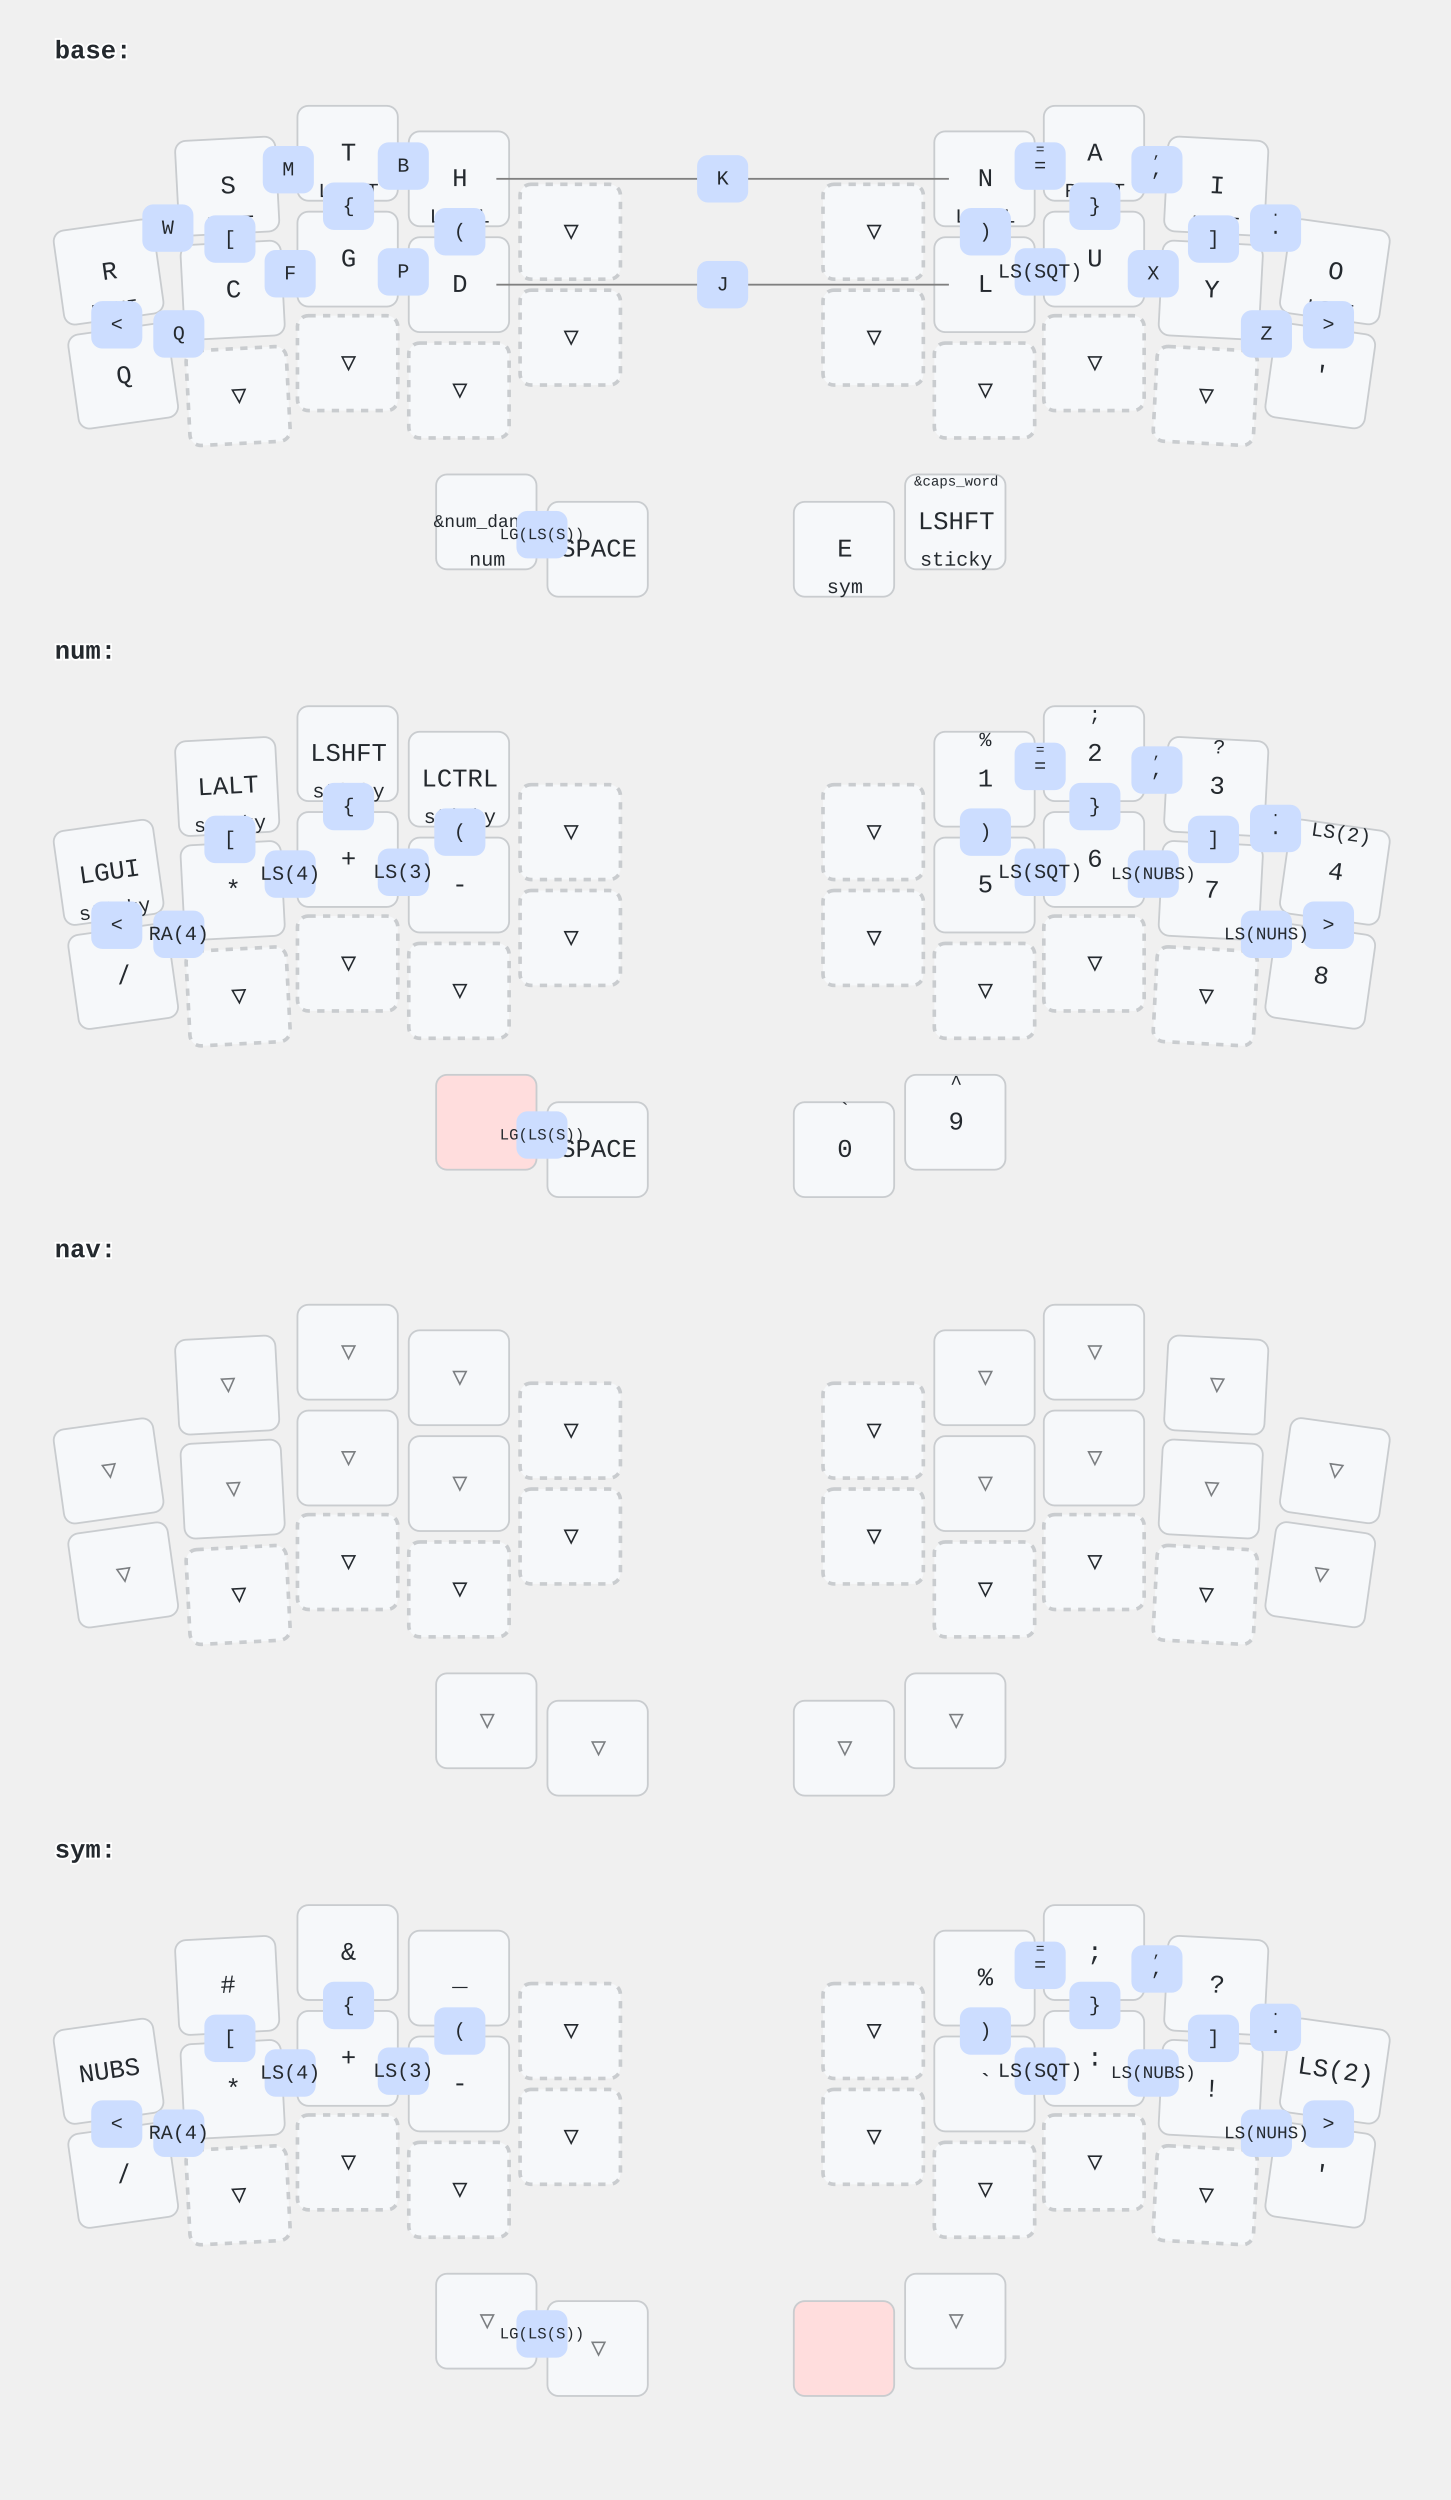
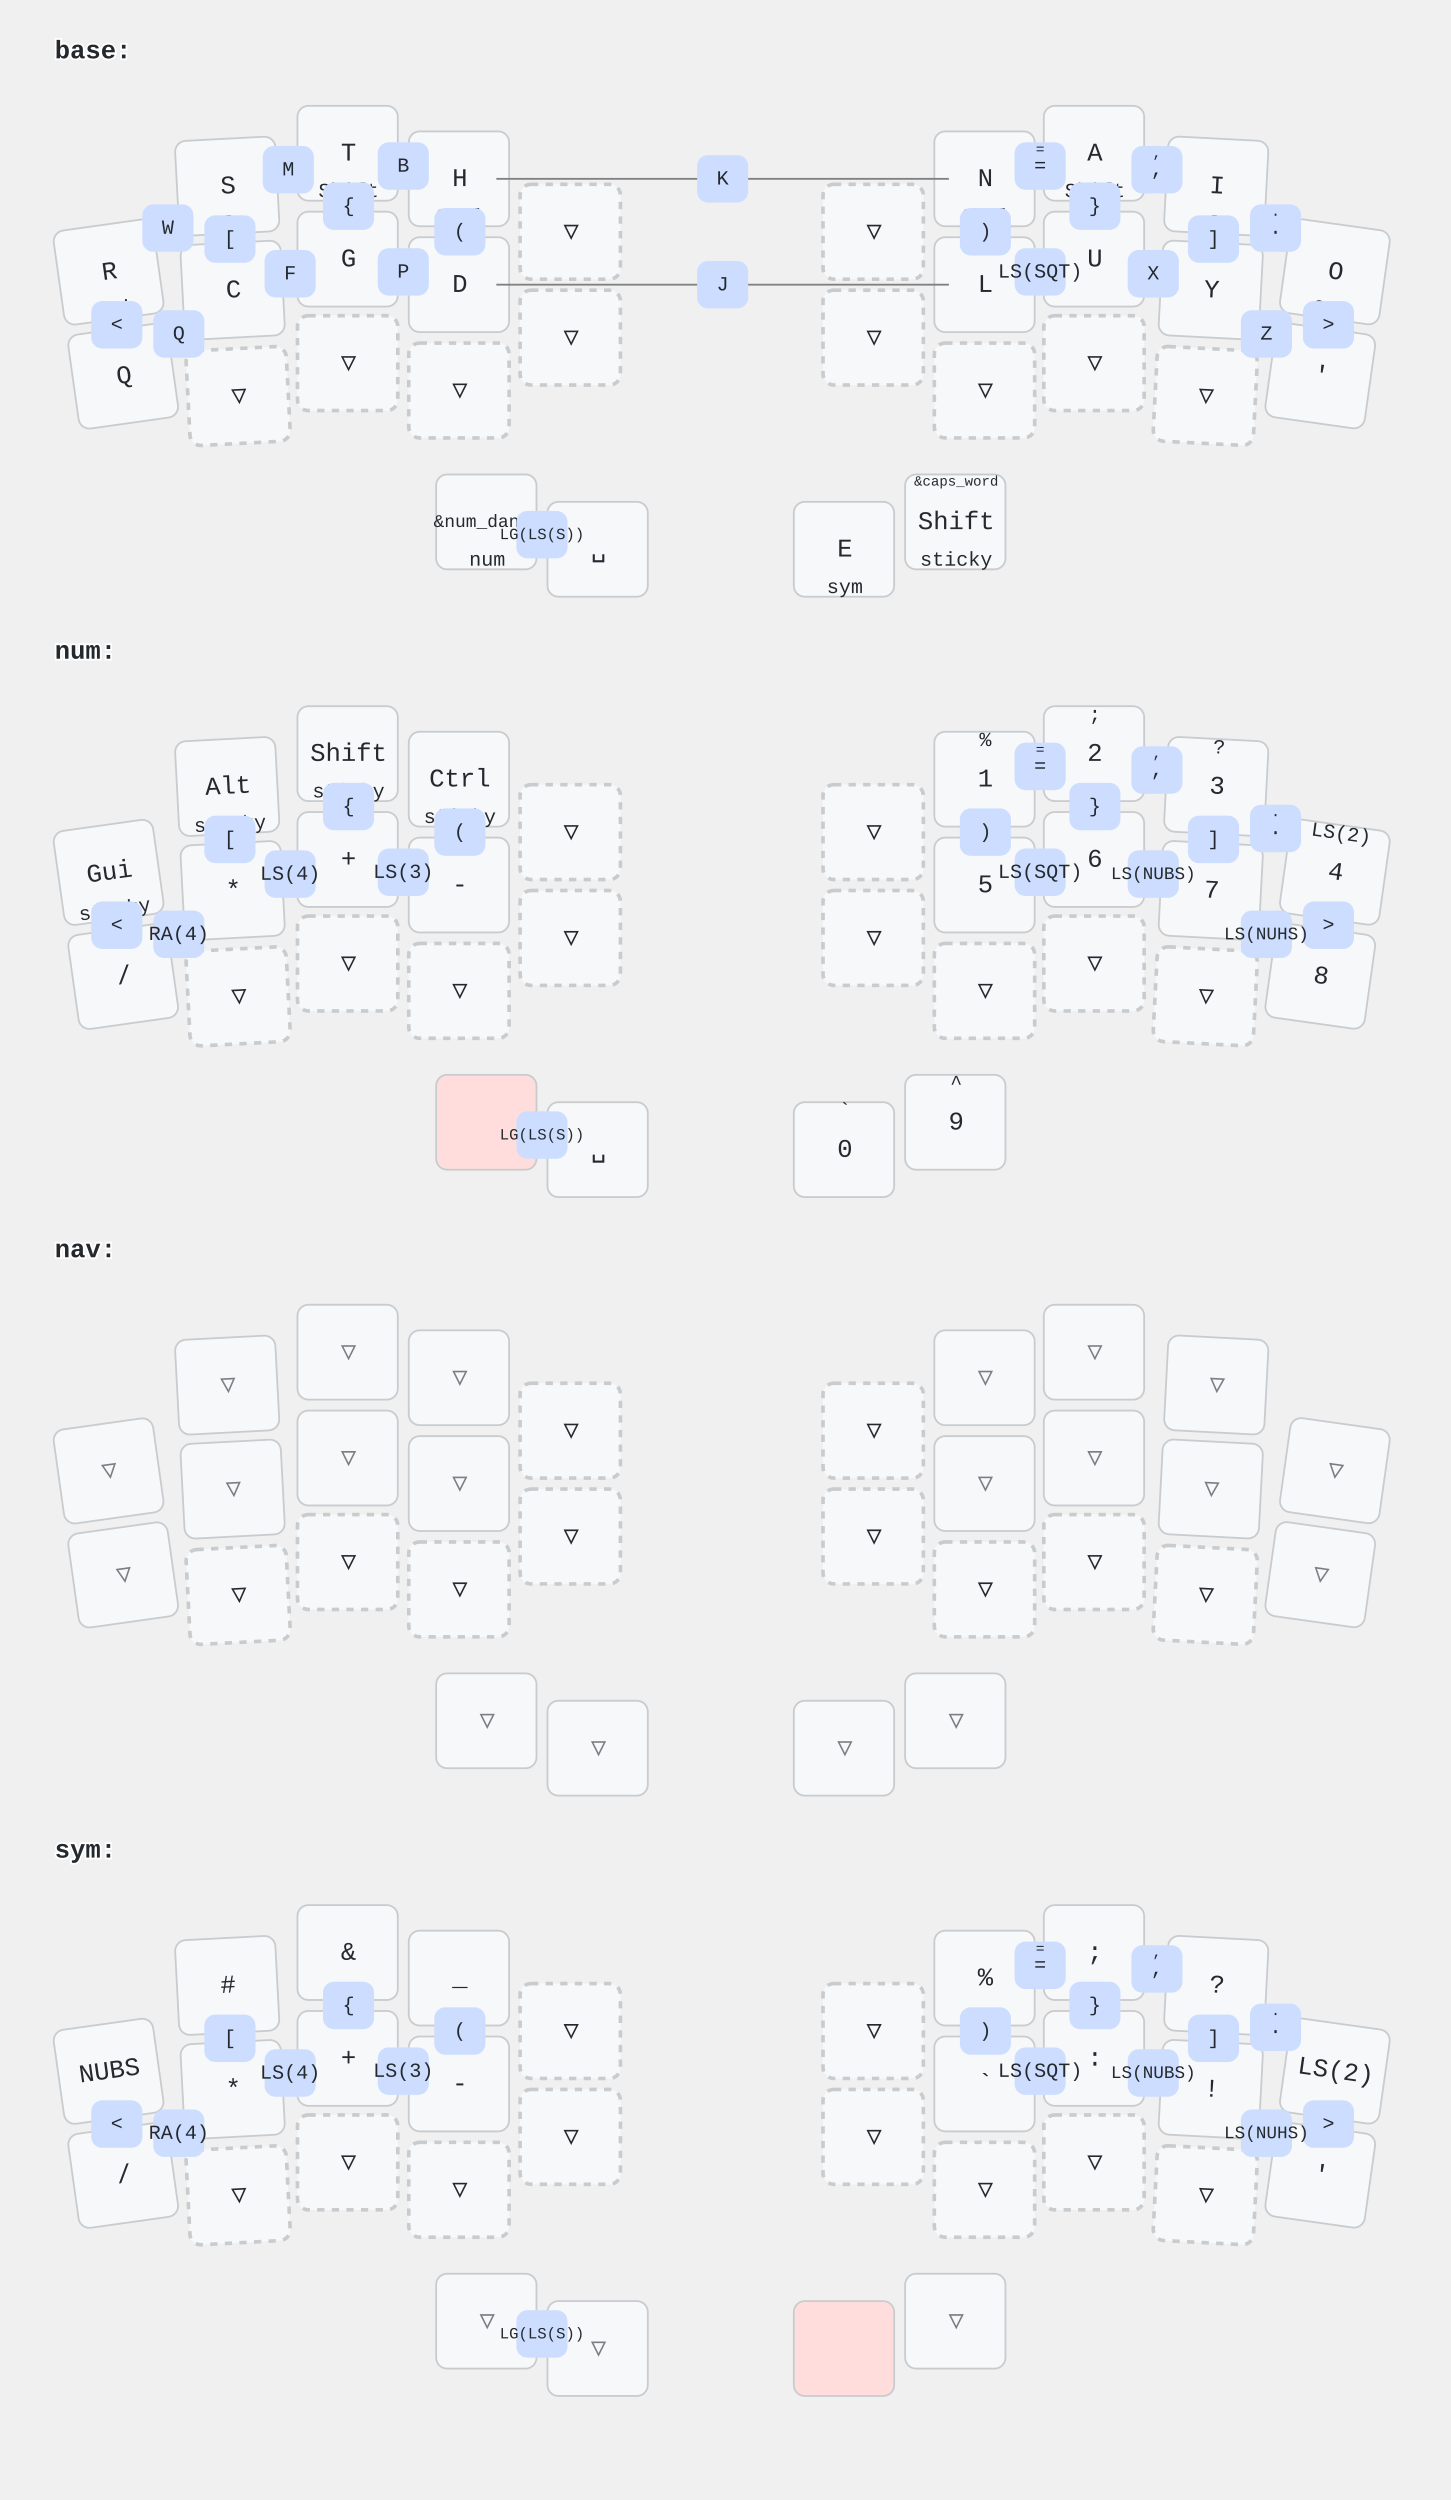
<svg xmlns="http://www.w3.org/2000/svg" width="795" height="1370" viewBox="0 0 795 1370" class="keymap">
  <style>/* inherit to force styles through use tags */
svg path {
    fill: inherit;
}

/* font and background color specifications */
svg.keymap {
    font-family: SFMono-Regular,Consolas,Liberation Mono,Menlo,monospace;
    font-size: 14px;
    font-kerning: normal;
    text-rendering: optimizeLegibility;
    fill: #24292e;
}

/* default key styling */
rect.key {
    fill: #f6f8fa;
    stroke: #c9cccf;
    stroke-width: 1;
}

/* default key side styling, only used is draw_key_sides is set */
rect.side {
    filter: brightness(90%);
}

/* color accent for combo boxes */
rect.combo, rect.combo-separate {
    fill: #cdf;
}

/* color accent for held keys */
rect.held, rect.combo.held {
    fill: #fdd;
}

/* color accent for ghost (optional) keys */
rect.ghost, rect.combo.ghost {
    stroke-dasharray: 4, 4;
    stroke-width: 2;
}

text {
    text-anchor: middle;
    dominant-baseline: middle;
}

/* styling for layer labels */
text.label {
    font-weight: bold;
    text-anchor: start;
    stroke: white;
    stroke-width: 2;
    paint-order: stroke;
}

/* styling for combo tap, and key hold/shifted label text */
text.combo, text.hold, text.shifted {
    font-size: 11px;
}

text.hold {
    text-anchor: middle;
    dominant-baseline: auto;
}

text.shifted {
    text-anchor: middle;
    dominant-baseline: hanging;
}

/* styling for hold/shifted label text in combo box */
text.combo.hold, text.combo.shifted {
    font-size: 8px;
}

/* lighter symbol for transparent keys */
text.trans {
    fill: #7b7e81;
}

/* styling for combo dendrons */
path.combo {
    stroke-width: 1;
    stroke: gray;
    fill: none;
}

/* Start Tabler Icons Cleanup */
/* cannot use height/width with glyphs */
.icon-tabler &gt; path {
    fill: inherit;
    stroke: inherit;
    stroke-width: 2;
}
/* hide tabler's default box */
.icon-tabler &gt; path[stroke="none"][fill="none"] {
    visibility: hidden;
}
/* End Tabler Icons Cleanup */
</style>
  <g transform="translate(30, 0)" class="layer-base">
    <text x="0" y="28" class="label">base:</text>
    <g transform="translate(0, 56)">
      <g transform="translate(30, 93) rotate(-8.0)" class="key keypos-0">
        <rect rx="6" ry="6" x="-28" y="-26" width="55" height="52" class="key" />
        <text x="0" y="0" class="key tap">R</text>
-         <text x="0" y="24" class="key hold">LGUI</text>
+         <text x="0" y="24" class="key hold">Gui</text>
      </g>
      <g transform="translate(95, 46) rotate(-3.0)" class="key keypos-1">
        <rect rx="6" ry="6" x="-28" y="-26" width="55" height="52" class="key" />
        <text x="0" y="0" class="key tap">S</text>
-         <text x="0" y="24" class="key hold">LALT</text>
+         <text x="0" y="24" class="key hold">Alt</text>
      </g>
      <g transform="translate(161, 28)" class="key keypos-2">
        <rect rx="6" ry="6" x="-28" y="-26" width="55" height="52" class="key" />
        <text x="0" y="0" class="key tap">T</text>
-         <text x="0" y="24" class="key hold">LSHFT</text>
+         <text x="0" y="24" class="key hold">Shift</text>
      </g>
      <g transform="translate(222, 42)" class="key keypos-3">
        <rect rx="6" ry="6" x="-28" y="-26" width="55" height="52" class="key" />
        <text x="0" y="0" class="key tap">H</text>
-         <text x="0" y="24" class="key hold">LCTRL</text>
+         <text x="0" y="24" class="key hold">Ctrl</text>
      </g>
      <g transform="translate(283, 71)" class="key ghost keypos-4">
        <rect rx="6" ry="6" x="-28" y="-26" width="55" height="52" class="key ghost" />
        <text x="0" y="0" class="key ghost tap">▽</text>
      </g>
      <g transform="translate(449, 71)" class="key ghost keypos-5">
        <rect rx="6" ry="6" x="-28" y="-26" width="55" height="52" class="key ghost" />
        <text x="0" y="0" class="key ghost tap">▽</text>
      </g>
      <g transform="translate(510, 42)" class="key keypos-6">
        <rect rx="6" ry="6" x="-28" y="-26" width="55" height="52" class="key" />
        <text x="0" y="0" class="key tap">N</text>
-         <text x="0" y="24" class="key hold">LCTRL</text>
+         <text x="0" y="24" class="key hold">Ctrl</text>
      </g>
      <g transform="translate(570, 28)" class="key keypos-7">
        <rect rx="6" ry="6" x="-28" y="-26" width="55" height="52" class="key" />
        <text x="0" y="0" class="key tap">A</text>
-         <text x="0" y="24" class="key hold">RSHFT</text>
+         <text x="0" y="24" class="key hold">Shift</text>
      </g>
      <g transform="translate(637, 46) rotate(3.0)" class="key keypos-8">
        <rect rx="6" ry="6" x="-28" y="-26" width="55" height="52" class="key" />
        <text x="0" y="0" class="key tap">I</text>
-         <text x="0" y="24" class="key hold">LALT</text>
+         <text x="0" y="24" class="key hold">Alt</text>
      </g>
      <g transform="translate(702, 93) rotate(8.0)" class="key keypos-9">
        <rect rx="6" ry="6" x="-28" y="-26" width="55" height="52" class="key" />
        <text x="0" y="0" class="key tap">O</text>
-         <text x="0" y="24" class="key hold">LGUI</text>
+         <text x="0" y="24" class="key hold">Gui</text>
      </g>
      <g transform="translate(38, 150) rotate(-8.0)" class="key keypos-10">
        <rect rx="6" ry="6" x="-28" y="-26" width="55" height="52" class="key" />
        <text x="0" y="0" class="key tap">Q</text>
      </g>
      <g transform="translate(98, 103) rotate(-3.0)" class="key keypos-11">
        <rect rx="6" ry="6" x="-28" y="-26" width="55" height="52" class="key" />
        <text x="0" y="0" class="key tap">C</text>
      </g>
      <g transform="translate(161, 86)" class="key keypos-12">
        <rect rx="6" ry="6" x="-28" y="-26" width="55" height="52" class="key" />
        <text x="0" y="0" class="key tap">G</text>
      </g>
      <g transform="translate(222, 100)" class="key keypos-13">
        <rect rx="6" ry="6" x="-28" y="-26" width="55" height="52" class="key" />
        <text x="0" y="0" class="key tap">D</text>
      </g>
      <g transform="translate(283, 129)" class="key ghost keypos-14">
        <rect rx="6" ry="6" x="-28" y="-26" width="55" height="52" class="key ghost" />
        <text x="0" y="0" class="key ghost tap">▽</text>
      </g>
      <g transform="translate(449, 129)" class="key ghost keypos-15">
        <rect rx="6" ry="6" x="-28" y="-26" width="55" height="52" class="key ghost" />
        <text x="0" y="0" class="key ghost tap">▽</text>
      </g>
      <g transform="translate(510, 100)" class="key keypos-16">
        <rect rx="6" ry="6" x="-28" y="-26" width="55" height="52" class="key" />
        <text x="0" y="0" class="key tap">L</text>
      </g>
      <g transform="translate(570, 86)" class="key keypos-17">
        <rect rx="6" ry="6" x="-28" y="-26" width="55" height="52" class="key" />
        <text x="0" y="0" class="key tap">U</text>
      </g>
      <g transform="translate(634, 103) rotate(3.0)" class="key keypos-18">
        <rect rx="6" ry="6" x="-28" y="-26" width="55" height="52" class="key" />
        <text x="0" y="0" class="key tap">Y</text>
      </g>
      <g transform="translate(694, 150) rotate(8.0)" class="key keypos-19">
        <rect rx="6" ry="6" x="-28" y="-26" width="55" height="52" class="key" />
        <text x="0" y="0" class="key tap">'</text>
      </g>
      <g transform="translate(101, 161) rotate(-3.0)" class="key ghost keypos-20">
        <rect rx="6" ry="6" x="-28" y="-26" width="55" height="52" class="key ghost" />
        <text x="0" y="0" class="key ghost tap">▽</text>
      </g>
      <g transform="translate(161, 143)" class="key ghost keypos-21">
        <rect rx="6" ry="6" x="-28" y="-26" width="55" height="52" class="key ghost" />
        <text x="0" y="0" class="key ghost tap">▽</text>
      </g>
      <g transform="translate(222, 158)" class="key ghost keypos-22">
        <rect rx="6" ry="6" x="-28" y="-26" width="55" height="52" class="key ghost" />
        <text x="0" y="0" class="key ghost tap">▽</text>
      </g>
      <g transform="translate(510, 158)" class="key ghost keypos-23">
        <rect rx="6" ry="6" x="-28" y="-26" width="55" height="52" class="key ghost" />
        <text x="0" y="0" class="key ghost tap">▽</text>
      </g>
      <g transform="translate(570, 143)" class="key ghost keypos-24">
        <rect rx="6" ry="6" x="-28" y="-26" width="55" height="52" class="key ghost" />
        <text x="0" y="0" class="key ghost tap">▽</text>
      </g>
      <g transform="translate(631, 161) rotate(3.0)" class="key ghost keypos-25">
        <rect rx="6" ry="6" x="-28" y="-26" width="55" height="52" class="key ghost" />
        <text x="0" y="0" class="key ghost tap">▽</text>
      </g>
      <g transform="translate(237, 230)" class="key keypos-26">
        <rect rx="6" ry="6" x="-28" y="-26" width="55" height="52" class="key" />
        <text x="0" y="0" class="key tap">
          <tspan style="font-size: 70%">&amp;num_dance</tspan>
        </text>
        <text x="0" y="24" class="key hold">num</text>
      </g>
      <g transform="translate(298, 245)" class="key keypos-27">
        <rect rx="6" ry="6" x="-28" y="-26" width="55" height="52" class="key" />
-         <text x="0" y="0" class="key tap">SPACE</text>
+         <text x="0" y="0" class="key tap">␣</text>
      </g>
      <g transform="translate(433, 245)" class="key keypos-28">
        <rect rx="6" ry="6" x="-28" y="-26" width="55" height="52" class="key" />
        <text x="0" y="0" class="key tap">E</text>
        <text x="0" y="24" class="key hold">sym</text>
      </g>
      <g transform="translate(494, 230)" class="key keypos-29">
        <rect rx="6" ry="6" x="-28" y="-26" width="55" height="52" class="key" />
-         <text x="0" y="0" class="key tap">LSHFT</text>
+         <text x="0" y="0" class="key tap">Shift</text>
        <text x="0" y="24" class="key hold">sticky</text>
        <text x="0" y="-24" class="key shifted">
          <tspan style="font-size: 70%">&amp;caps_word</tspan>
        </text>
      </g>
      <g class="combo combopos-0">
        <rect rx="6" ry="6" x="48" y="56" width="28" height="26" class="combo" />
        <text x="62" y="69" class="combo tap">W</text>
      </g>
      <g class="combo combopos-1">
        <rect rx="6" ry="6" x="114" y="24" width="28" height="26" class="combo" />
        <text x="128" y="37" class="combo tap">M</text>
      </g>
      <g class="combo combopos-2">
        <rect rx="6" ry="6" x="177" y="22" width="28" height="26" class="combo" />
        <text x="191" y="35" class="combo tap">B</text>
      </g>
      <g class="combo combopos-3">
        <path d="M366,42 l-124,0" class="combo" />
        <path d="M366,42 l124,0" class="combo" />
        <rect rx="6" ry="6" x="352" y="29" width="28" height="26" class="combo" />
        <text x="366" y="42" class="combo tap">K</text>
      </g>
      <g class="combo combopos-4">
        <rect rx="6" ry="6" x="526" y="22" width="28" height="26" class="combo" />
        <text x="540" y="35" class="combo tap">=</text>
        <text x="540" y="24" class="combo shifted">=</text>
      </g>
      <g class="combo combopos-5">
        <rect rx="6" ry="6" x="590" y="24" width="28" height="26" class="combo" />
        <text x="604" y="37" class="combo tap">,</text>
        <text x="604" y="26" class="combo shifted">,</text>
      </g>
      <g class="combo combopos-6">
        <rect rx="6" ry="6" x="655" y="56" width="28" height="26" class="combo" />
        <text x="669" y="69" class="combo tap">.</text>
        <text x="669" y="58" class="combo shifted">.</text>
      </g>
      <g class="combo combopos-7">
        <rect rx="6" ry="6" x="54" y="114" width="28" height="26" class="combo" />
        <text x="68" y="127" class="combo tap">Q</text>
      </g>
      <g class="combo combopos-8">
        <rect rx="6" ry="6" x="115" y="81" width="28" height="26" class="combo" />
        <text x="129" y="94" class="combo tap">F</text>
      </g>
      <g class="combo combopos-9">
        <rect rx="6" ry="6" x="177" y="80" width="28" height="26" class="combo" />
        <text x="191" y="93" class="combo tap">P</text>
      </g>
      <g class="combo combopos-10">
        <path d="M366,100 l-124,0" class="combo" />
        <path d="M366,100 l124,0" class="combo" />
        <rect rx="6" ry="6" x="352" y="87" width="28" height="26" class="combo" />
        <text x="366" y="100" class="combo tap">J</text>
      </g>
      <g class="combo combopos-11">
        <rect rx="6" ry="6" x="526" y="80" width="28" height="26" class="combo" />
        <text x="540" y="93" class="combo tap">LS(SQT)</text>
      </g>
      <g class="combo combopos-12">
        <rect rx="6" ry="6" x="588" y="81" width="28" height="26" class="combo" />
        <text x="602" y="94" class="combo tap">X</text>
      </g>
      <g class="combo combopos-13">
        <rect rx="6" ry="6" x="650" y="114" width="28" height="26" class="combo" />
        <text x="664" y="127" class="combo tap">Z</text>
      </g>
      <g class="combo combopos-14">
        <rect rx="6" ry="6" x="253" y="224" width="28" height="26" class="combo" />
        <text x="267" y="237" class="combo tap">
          <tspan style="font-size: 78%">LG(LS(S))</tspan>
        </text>
      </g>
      <g class="combo combopos-15">
        <rect rx="6" ry="6" x="20" y="109" width="28" height="26" class="combo" />
        <text x="34" y="122" class="combo tap">&lt;</text>
      </g>
      <g class="combo combopos-16">
        <rect rx="6" ry="6" x="82" y="62" width="28" height="26" class="combo" />
        <text x="96" y="75" class="combo tap">[</text>
      </g>
      <g class="combo combopos-17">
        <rect rx="6" ry="6" x="147" y="44" width="28" height="26" class="combo" />
        <text x="161" y="57" class="combo tap">{</text>
      </g>
      <g class="combo combopos-18">
        <rect rx="6" ry="6" x="208" y="58" width="28" height="26" class="combo" />
        <text x="222" y="71" class="combo tap">(</text>
      </g>
      <g class="combo combopos-19">
        <rect rx="6" ry="6" x="496" y="58" width="28" height="26" class="combo" />
        <text x="510" y="71" class="combo tap">)</text>
      </g>
      <g class="combo combopos-20">
        <rect rx="6" ry="6" x="556" y="44" width="28" height="26" class="combo" />
        <text x="570" y="57" class="combo tap">}</text>
      </g>
      <g class="combo combopos-21">
        <rect rx="6" ry="6" x="621" y="62" width="28" height="26" class="combo" />
        <text x="635" y="75" class="combo tap">]</text>
      </g>
      <g class="combo combopos-22">
        <rect rx="6" ry="6" x="684" y="109" width="28" height="26" class="combo" />
        <text x="698" y="122" class="combo tap">&gt;</text>
      </g>
    </g>
  </g>
  <g transform="translate(30, 329)" class="layer-num">
    <text x="0" y="28" class="label">num:</text>
    <g transform="translate(0, 56)">
      <g transform="translate(30, 93) rotate(-8.0)" class="key keypos-0">
        <rect rx="6" ry="6" x="-28" y="-26" width="55" height="52" class="key" />
-         <text x="0" y="0" class="key tap">LGUI</text>
+         <text x="0" y="0" class="key tap">Gui</text>
        <text x="0" y="24" class="key hold">sticky</text>
      </g>
      <g transform="translate(95, 46) rotate(-3.0)" class="key keypos-1">
        <rect rx="6" ry="6" x="-28" y="-26" width="55" height="52" class="key" />
-         <text x="0" y="0" class="key tap">LALT</text>
+         <text x="0" y="0" class="key tap">Alt</text>
        <text x="0" y="24" class="key hold">sticky</text>
      </g>
      <g transform="translate(161, 28)" class="key keypos-2">
        <rect rx="6" ry="6" x="-28" y="-26" width="55" height="52" class="key" />
-         <text x="0" y="0" class="key tap">LSHFT</text>
+         <text x="0" y="0" class="key tap">Shift</text>
        <text x="0" y="24" class="key hold">sticky</text>
      </g>
      <g transform="translate(222, 42)" class="key keypos-3">
        <rect rx="6" ry="6" x="-28" y="-26" width="55" height="52" class="key" />
-         <text x="0" y="0" class="key tap">LCTRL</text>
+         <text x="0" y="0" class="key tap">Ctrl</text>
        <text x="0" y="24" class="key hold">sticky</text>
      </g>
      <g transform="translate(283, 71)" class="key ghost keypos-4">
        <rect rx="6" ry="6" x="-28" y="-26" width="55" height="52" class="key ghost" />
        <text x="0" y="0" class="key ghost tap">▽</text>
      </g>
      <g transform="translate(449, 71)" class="key ghost keypos-5">
        <rect rx="6" ry="6" x="-28" y="-26" width="55" height="52" class="key ghost" />
        <text x="0" y="0" class="key ghost tap">▽</text>
      </g>
      <g transform="translate(510, 42)" class="key keypos-6">
        <rect rx="6" ry="6" x="-28" y="-26" width="55" height="52" class="key" />
        <text x="0" y="0" class="key tap">1</text>
        <text x="0" y="-24" class="key shifted">%</text>
      </g>
      <g transform="translate(570, 28)" class="key keypos-7">
        <rect rx="6" ry="6" x="-28" y="-26" width="55" height="52" class="key" />
        <text x="0" y="0" class="key tap">2</text>
        <text x="0" y="-24" class="key shifted">;</text>
      </g>
      <g transform="translate(637, 46) rotate(3.0)" class="key keypos-8">
        <rect rx="6" ry="6" x="-28" y="-26" width="55" height="52" class="key" />
        <text x="0" y="0" class="key tap">3</text>
        <text x="0" y="-24" class="key shifted">?</text>
      </g>
      <g transform="translate(702, 93) rotate(8.0)" class="key keypos-9">
        <rect rx="6" ry="6" x="-28" y="-26" width="55" height="52" class="key" />
        <text x="0" y="0" class="key tap">4</text>
        <text x="0" y="-24" class="key shifted">LS(2)</text>
      </g>
      <g transform="translate(38, 150) rotate(-8.0)" class="key keypos-10">
        <rect rx="6" ry="6" x="-28" y="-26" width="55" height="52" class="key" />
        <text x="0" y="0" class="key tap">/</text>
        <text x="0" y="-24" class="key shifted">NUBS</text>
      </g>
      <g transform="translate(98, 103) rotate(-3.0)" class="key keypos-11">
        <rect rx="6" ry="6" x="-28" y="-26" width="55" height="52" class="key" />
        <text x="0" y="0" class="key tap">*</text>
        <text x="0" y="-24" class="key shifted">#</text>
      </g>
      <g transform="translate(161, 86)" class="key keypos-12">
        <rect rx="6" ry="6" x="-28" y="-26" width="55" height="52" class="key" />
        <text x="0" y="0" class="key tap">+</text>
        <text x="0" y="-24" class="key shifted">&amp;</text>
      </g>
      <g transform="translate(222, 100)" class="key keypos-13">
        <rect rx="6" ry="6" x="-28" y="-26" width="55" height="52" class="key" />
        <text x="0" y="0" class="key tap">-</text>
        <text x="0" y="-24" class="key shifted">_</text>
      </g>
      <g transform="translate(283, 129)" class="key ghost keypos-14">
        <rect rx="6" ry="6" x="-28" y="-26" width="55" height="52" class="key ghost" />
        <text x="0" y="0" class="key ghost tap">▽</text>
      </g>
      <g transform="translate(449, 129)" class="key ghost keypos-15">
        <rect rx="6" ry="6" x="-28" y="-26" width="55" height="52" class="key ghost" />
        <text x="0" y="0" class="key ghost tap">▽</text>
      </g>
      <g transform="translate(510, 100)" class="key keypos-16">
        <rect rx="6" ry="6" x="-28" y="-26" width="55" height="52" class="key" />
        <text x="0" y="0" class="key tap">5</text>
        <text x="0" y="-24" class="key shifted">`</text>
      </g>
      <g transform="translate(570, 86)" class="key keypos-17">
        <rect rx="6" ry="6" x="-28" y="-26" width="55" height="52" class="key" />
        <text x="0" y="0" class="key tap">6</text>
        <text x="0" y="-24" class="key shifted">:</text>
      </g>
      <g transform="translate(634, 103) rotate(3.0)" class="key keypos-18">
        <rect rx="6" ry="6" x="-28" y="-26" width="55" height="52" class="key" />
        <text x="0" y="0" class="key tap">7</text>
        <text x="0" y="-24" class="key shifted">!</text>
      </g>
      <g transform="translate(694, 150) rotate(8.0)" class="key keypos-19">
        <rect rx="6" ry="6" x="-28" y="-26" width="55" height="52" class="key" />
        <text x="0" y="0" class="key tap">8</text>
        <text x="0" y="-24" class="key shifted">'</text>
      </g>
      <g transform="translate(101, 161) rotate(-3.0)" class="key ghost keypos-20">
        <rect rx="6" ry="6" x="-28" y="-26" width="55" height="52" class="key ghost" />
        <text x="0" y="0" class="key ghost tap">▽</text>
      </g>
      <g transform="translate(161, 143)" class="key ghost keypos-21">
        <rect rx="6" ry="6" x="-28" y="-26" width="55" height="52" class="key ghost" />
        <text x="0" y="0" class="key ghost tap">▽</text>
      </g>
      <g transform="translate(222, 158)" class="key ghost keypos-22">
        <rect rx="6" ry="6" x="-28" y="-26" width="55" height="52" class="key ghost" />
        <text x="0" y="0" class="key ghost tap">▽</text>
      </g>
      <g transform="translate(510, 158)" class="key ghost keypos-23">
        <rect rx="6" ry="6" x="-28" y="-26" width="55" height="52" class="key ghost" />
        <text x="0" y="0" class="key ghost tap">▽</text>
      </g>
      <g transform="translate(570, 143)" class="key ghost keypos-24">
        <rect rx="6" ry="6" x="-28" y="-26" width="55" height="52" class="key ghost" />
        <text x="0" y="0" class="key ghost tap">▽</text>
      </g>
      <g transform="translate(631, 161) rotate(3.0)" class="key ghost keypos-25">
        <rect rx="6" ry="6" x="-28" y="-26" width="55" height="52" class="key ghost" />
        <text x="0" y="0" class="key ghost tap">▽</text>
      </g>
      <g transform="translate(237, 230)" class="key held keypos-26">
        <rect rx="6" ry="6" x="-28" y="-26" width="55" height="52" class="key held" />
      </g>
      <g transform="translate(298, 245)" class="key keypos-27">
        <rect rx="6" ry="6" x="-28" y="-26" width="55" height="52" class="key" />
-         <text x="0" y="0" class="key tap">SPACE</text>
+         <text x="0" y="0" class="key tap">␣</text>
      </g>
      <g transform="translate(433, 245)" class="key keypos-28">
        <rect rx="6" ry="6" x="-28" y="-26" width="55" height="52" class="key" />
        <text x="0" y="0" class="key tap">0</text>
        <text x="0" y="-24" class="key shifted">`</text>
      </g>
      <g transform="translate(494, 230)" class="key keypos-29">
        <rect rx="6" ry="6" x="-28" y="-26" width="55" height="52" class="key" />
        <text x="0" y="0" class="key tap">9</text>
        <text x="0" y="-24" class="key shifted">^</text>
      </g>
      <g class="combo combopos-0">
        <rect rx="6" ry="6" x="526" y="22" width="28" height="26" class="combo" />
        <text x="540" y="35" class="combo tap">=</text>
        <text x="540" y="24" class="combo shifted">=</text>
      </g>
      <g class="combo combopos-1">
        <rect rx="6" ry="6" x="590" y="24" width="28" height="26" class="combo" />
        <text x="604" y="37" class="combo tap">,</text>
        <text x="604" y="26" class="combo shifted">,</text>
      </g>
      <g class="combo combopos-2">
        <rect rx="6" ry="6" x="655" y="56" width="28" height="26" class="combo" />
        <text x="669" y="69" class="combo tap">.</text>
        <text x="669" y="58" class="combo shifted">.</text>
      </g>
      <g class="combo combopos-3">
        <rect rx="6" ry="6" x="526" y="80" width="28" height="26" class="combo" />
        <text x="540" y="93" class="combo tap">LS(SQT)</text>
      </g>
      <g class="combo combopos-4">
        <rect rx="6" ry="6" x="253" y="224" width="28" height="26" class="combo" />
        <text x="267" y="237" class="combo tap">
          <tspan style="font-size: 78%">LG(LS(S))</tspan>
        </text>
      </g>
      <g class="combo combopos-5">
        <rect rx="6" ry="6" x="20" y="109" width="28" height="26" class="combo" />
        <text x="34" y="122" class="combo tap">&lt;</text>
      </g>
      <g class="combo combopos-6">
        <rect rx="6" ry="6" x="82" y="62" width="28" height="26" class="combo" />
        <text x="96" y="75" class="combo tap">[</text>
      </g>
      <g class="combo combopos-7">
        <rect rx="6" ry="6" x="147" y="44" width="28" height="26" class="combo" />
        <text x="161" y="57" class="combo tap">{</text>
      </g>
      <g class="combo combopos-8">
        <rect rx="6" ry="6" x="208" y="58" width="28" height="26" class="combo" />
        <text x="222" y="71" class="combo tap">(</text>
      </g>
      <g class="combo combopos-9">
        <rect rx="6" ry="6" x="496" y="58" width="28" height="26" class="combo" />
        <text x="510" y="71" class="combo tap">)</text>
      </g>
      <g class="combo combopos-10">
        <rect rx="6" ry="6" x="556" y="44" width="28" height="26" class="combo" />
        <text x="570" y="57" class="combo tap">}</text>
      </g>
      <g class="combo combopos-11">
        <rect rx="6" ry="6" x="621" y="62" width="28" height="26" class="combo" />
        <text x="635" y="75" class="combo tap">]</text>
      </g>
      <g class="combo combopos-12">
        <rect rx="6" ry="6" x="684" y="109" width="28" height="26" class="combo" />
        <text x="698" y="122" class="combo tap">&gt;</text>
      </g>
      <g class="combo combopos-13">
        <rect rx="6" ry="6" x="54" y="114" width="28" height="26" class="combo" />
        <text x="68" y="127" class="combo tap">RA(4)</text>
      </g>
      <g class="combo combopos-14">
        <rect rx="6" ry="6" x="115" y="81" width="28" height="26" class="combo" />
        <text x="129" y="94" class="combo tap">LS(4)</text>
      </g>
      <g class="combo combopos-15">
        <rect rx="6" ry="6" x="177" y="80" width="28" height="26" class="combo" />
        <text x="191" y="93" class="combo tap">LS(3)</text>
      </g>
      <g class="combo combopos-16">
        <rect rx="6" ry="6" x="588" y="81" width="28" height="26" class="combo" />
        <text x="602" y="94" class="combo tap">
          <tspan style="font-size: 88%">LS(NUBS)</tspan>
        </text>
      </g>
      <g class="combo combopos-17">
        <rect rx="6" ry="6" x="650" y="114" width="28" height="26" class="combo" />
        <text x="664" y="127" class="combo tap">
          <tspan style="font-size: 88%">LS(NUHS)</tspan>
        </text>
      </g>
    </g>
  </g>
  <g transform="translate(30, 657)" class="layer-nav">
    <text x="0" y="28" class="label">nav:</text>
    <g transform="translate(0, 56)">
      <g transform="translate(30, 93) rotate(-8.0)" class="key trans keypos-0">
        <rect rx="6" ry="6" x="-28" y="-26" width="55" height="52" class="key trans" />
        <text x="0" y="0" class="key trans tap">▽</text>
      </g>
      <g transform="translate(95, 46) rotate(-3.0)" class="key trans keypos-1">
        <rect rx="6" ry="6" x="-28" y="-26" width="55" height="52" class="key trans" />
        <text x="0" y="0" class="key trans tap">▽</text>
      </g>
      <g transform="translate(161, 28)" class="key trans keypos-2">
        <rect rx="6" ry="6" x="-28" y="-26" width="55" height="52" class="key trans" />
        <text x="0" y="0" class="key trans tap">▽</text>
      </g>
      <g transform="translate(222, 42)" class="key trans keypos-3">
        <rect rx="6" ry="6" x="-28" y="-26" width="55" height="52" class="key trans" />
        <text x="0" y="0" class="key trans tap">▽</text>
      </g>
      <g transform="translate(283, 71)" class="key ghost keypos-4">
        <rect rx="6" ry="6" x="-28" y="-26" width="55" height="52" class="key ghost" />
        <text x="0" y="0" class="key ghost tap">▽</text>
      </g>
      <g transform="translate(449, 71)" class="key ghost keypos-5">
        <rect rx="6" ry="6" x="-28" y="-26" width="55" height="52" class="key ghost" />
        <text x="0" y="0" class="key ghost tap">▽</text>
      </g>
      <g transform="translate(510, 42)" class="key trans keypos-6">
        <rect rx="6" ry="6" x="-28" y="-26" width="55" height="52" class="key trans" />
        <text x="0" y="0" class="key trans tap">▽</text>
      </g>
      <g transform="translate(570, 28)" class="key trans keypos-7">
        <rect rx="6" ry="6" x="-28" y="-26" width="55" height="52" class="key trans" />
        <text x="0" y="0" class="key trans tap">▽</text>
      </g>
      <g transform="translate(637, 46) rotate(3.0)" class="key trans keypos-8">
        <rect rx="6" ry="6" x="-28" y="-26" width="55" height="52" class="key trans" />
        <text x="0" y="0" class="key trans tap">▽</text>
      </g>
      <g transform="translate(702, 93) rotate(8.0)" class="key trans keypos-9">
        <rect rx="6" ry="6" x="-28" y="-26" width="55" height="52" class="key trans" />
        <text x="0" y="0" class="key trans tap">▽</text>
      </g>
      <g transform="translate(38, 150) rotate(-8.0)" class="key trans keypos-10">
        <rect rx="6" ry="6" x="-28" y="-26" width="55" height="52" class="key trans" />
        <text x="0" y="0" class="key trans tap">▽</text>
      </g>
      <g transform="translate(98, 103) rotate(-3.0)" class="key trans keypos-11">
        <rect rx="6" ry="6" x="-28" y="-26" width="55" height="52" class="key trans" />
        <text x="0" y="0" class="key trans tap">▽</text>
      </g>
      <g transform="translate(161, 86)" class="key trans keypos-12">
        <rect rx="6" ry="6" x="-28" y="-26" width="55" height="52" class="key trans" />
        <text x="0" y="0" class="key trans tap">▽</text>
      </g>
      <g transform="translate(222, 100)" class="key trans keypos-13">
        <rect rx="6" ry="6" x="-28" y="-26" width="55" height="52" class="key trans" />
        <text x="0" y="0" class="key trans tap">▽</text>
      </g>
      <g transform="translate(283, 129)" class="key ghost keypos-14">
        <rect rx="6" ry="6" x="-28" y="-26" width="55" height="52" class="key ghost" />
        <text x="0" y="0" class="key ghost tap">▽</text>
      </g>
      <g transform="translate(449, 129)" class="key ghost keypos-15">
        <rect rx="6" ry="6" x="-28" y="-26" width="55" height="52" class="key ghost" />
        <text x="0" y="0" class="key ghost tap">▽</text>
      </g>
      <g transform="translate(510, 100)" class="key trans keypos-16">
        <rect rx="6" ry="6" x="-28" y="-26" width="55" height="52" class="key trans" />
        <text x="0" y="0" class="key trans tap">▽</text>
      </g>
      <g transform="translate(570, 86)" class="key trans keypos-17">
        <rect rx="6" ry="6" x="-28" y="-26" width="55" height="52" class="key trans" />
        <text x="0" y="0" class="key trans tap">▽</text>
      </g>
      <g transform="translate(634, 103) rotate(3.0)" class="key trans keypos-18">
        <rect rx="6" ry="6" x="-28" y="-26" width="55" height="52" class="key trans" />
        <text x="0" y="0" class="key trans tap">▽</text>
      </g>
      <g transform="translate(694, 150) rotate(8.0)" class="key trans keypos-19">
        <rect rx="6" ry="6" x="-28" y="-26" width="55" height="52" class="key trans" />
        <text x="0" y="0" class="key trans tap">▽</text>
      </g>
      <g transform="translate(101, 161) rotate(-3.0)" class="key ghost keypos-20">
        <rect rx="6" ry="6" x="-28" y="-26" width="55" height="52" class="key ghost" />
        <text x="0" y="0" class="key ghost tap">▽</text>
      </g>
      <g transform="translate(161, 143)" class="key ghost keypos-21">
        <rect rx="6" ry="6" x="-28" y="-26" width="55" height="52" class="key ghost" />
        <text x="0" y="0" class="key ghost tap">▽</text>
      </g>
      <g transform="translate(222, 158)" class="key ghost keypos-22">
        <rect rx="6" ry="6" x="-28" y="-26" width="55" height="52" class="key ghost" />
        <text x="0" y="0" class="key ghost tap">▽</text>
      </g>
      <g transform="translate(510, 158)" class="key ghost keypos-23">
        <rect rx="6" ry="6" x="-28" y="-26" width="55" height="52" class="key ghost" />
        <text x="0" y="0" class="key ghost tap">▽</text>
      </g>
      <g transform="translate(570, 143)" class="key ghost keypos-24">
        <rect rx="6" ry="6" x="-28" y="-26" width="55" height="52" class="key ghost" />
        <text x="0" y="0" class="key ghost tap">▽</text>
      </g>
      <g transform="translate(631, 161) rotate(3.0)" class="key ghost keypos-25">
        <rect rx="6" ry="6" x="-28" y="-26" width="55" height="52" class="key ghost" />
        <text x="0" y="0" class="key ghost tap">▽</text>
      </g>
      <g transform="translate(237, 230)" class="key trans keypos-26">
        <rect rx="6" ry="6" x="-28" y="-26" width="55" height="52" class="key trans" />
        <text x="0" y="0" class="key trans tap">▽</text>
      </g>
      <g transform="translate(298, 245)" class="key trans keypos-27">
        <rect rx="6" ry="6" x="-28" y="-26" width="55" height="52" class="key trans" />
        <text x="0" y="0" class="key trans tap">▽</text>
      </g>
      <g transform="translate(433, 245)" class="key trans keypos-28">
        <rect rx="6" ry="6" x="-28" y="-26" width="55" height="52" class="key trans" />
        <text x="0" y="0" class="key trans tap">▽</text>
      </g>
      <g transform="translate(494, 230)" class="key trans keypos-29">
        <rect rx="6" ry="6" x="-28" y="-26" width="55" height="52" class="key trans" />
        <text x="0" y="0" class="key trans tap">▽</text>
      </g>
    </g>
  </g>
  <g transform="translate(30, 986)" class="layer-sym">
    <text x="0" y="28" class="label">sym:</text>
    <g transform="translate(0, 56)">
      <g transform="translate(30, 93) rotate(-8.0)" class="key keypos-0">
        <rect rx="6" ry="6" x="-28" y="-26" width="55" height="52" class="key" />
        <text x="0" y="0" class="key tap">NUBS</text>
      </g>
      <g transform="translate(95, 46) rotate(-3.0)" class="key keypos-1">
        <rect rx="6" ry="6" x="-28" y="-26" width="55" height="52" class="key" />
        <text x="0" y="0" class="key tap">#</text>
      </g>
      <g transform="translate(161, 28)" class="key keypos-2">
        <rect rx="6" ry="6" x="-28" y="-26" width="55" height="52" class="key" />
        <text x="0" y="0" class="key tap">&amp;</text>
      </g>
      <g transform="translate(222, 42)" class="key keypos-3">
        <rect rx="6" ry="6" x="-28" y="-26" width="55" height="52" class="key" />
        <text x="0" y="0" class="key tap">_</text>
      </g>
      <g transform="translate(283, 71)" class="key ghost keypos-4">
        <rect rx="6" ry="6" x="-28" y="-26" width="55" height="52" class="key ghost" />
        <text x="0" y="0" class="key ghost tap">▽</text>
      </g>
      <g transform="translate(449, 71)" class="key ghost keypos-5">
        <rect rx="6" ry="6" x="-28" y="-26" width="55" height="52" class="key ghost" />
        <text x="0" y="0" class="key ghost tap">▽</text>
      </g>
      <g transform="translate(510, 42)" class="key keypos-6">
        <rect rx="6" ry="6" x="-28" y="-26" width="55" height="52" class="key" />
        <text x="0" y="0" class="key tap">%</text>
      </g>
      <g transform="translate(570, 28)" class="key keypos-7">
        <rect rx="6" ry="6" x="-28" y="-26" width="55" height="52" class="key" />
        <text x="0" y="0" class="key tap">;</text>
      </g>
      <g transform="translate(637, 46) rotate(3.0)" class="key keypos-8">
        <rect rx="6" ry="6" x="-28" y="-26" width="55" height="52" class="key" />
        <text x="0" y="0" class="key tap">?</text>
      </g>
      <g transform="translate(702, 93) rotate(8.0)" class="key keypos-9">
        <rect rx="6" ry="6" x="-28" y="-26" width="55" height="52" class="key" />
        <text x="0" y="0" class="key tap">LS(2)</text>
      </g>
      <g transform="translate(38, 150) rotate(-8.0)" class="key keypos-10">
        <rect rx="6" ry="6" x="-28" y="-26" width="55" height="52" class="key" />
        <text x="0" y="0" class="key tap">/</text>
      </g>
      <g transform="translate(98, 103) rotate(-3.0)" class="key keypos-11">
        <rect rx="6" ry="6" x="-28" y="-26" width="55" height="52" class="key" />
        <text x="0" y="0" class="key tap">*</text>
      </g>
      <g transform="translate(161, 86)" class="key keypos-12">
        <rect rx="6" ry="6" x="-28" y="-26" width="55" height="52" class="key" />
        <text x="0" y="0" class="key tap">+</text>
      </g>
      <g transform="translate(222, 100)" class="key keypos-13">
        <rect rx="6" ry="6" x="-28" y="-26" width="55" height="52" class="key" />
        <text x="0" y="0" class="key tap">-</text>
      </g>
      <g transform="translate(283, 129)" class="key ghost keypos-14">
        <rect rx="6" ry="6" x="-28" y="-26" width="55" height="52" class="key ghost" />
        <text x="0" y="0" class="key ghost tap">▽</text>
      </g>
      <g transform="translate(449, 129)" class="key ghost keypos-15">
        <rect rx="6" ry="6" x="-28" y="-26" width="55" height="52" class="key ghost" />
        <text x="0" y="0" class="key ghost tap">▽</text>
      </g>
      <g transform="translate(510, 100)" class="key keypos-16">
        <rect rx="6" ry="6" x="-28" y="-26" width="55" height="52" class="key" />
        <text x="0" y="0" class="key tap">`</text>
      </g>
      <g transform="translate(570, 86)" class="key keypos-17">
        <rect rx="6" ry="6" x="-28" y="-26" width="55" height="52" class="key" />
        <text x="0" y="0" class="key tap">:</text>
      </g>
      <g transform="translate(634, 103) rotate(3.0)" class="key keypos-18">
        <rect rx="6" ry="6" x="-28" y="-26" width="55" height="52" class="key" />
        <text x="0" y="0" class="key tap">!</text>
      </g>
      <g transform="translate(694, 150) rotate(8.0)" class="key keypos-19">
        <rect rx="6" ry="6" x="-28" y="-26" width="55" height="52" class="key" />
        <text x="0" y="0" class="key tap">'</text>
      </g>
      <g transform="translate(101, 161) rotate(-3.0)" class="key ghost keypos-20">
        <rect rx="6" ry="6" x="-28" y="-26" width="55" height="52" class="key ghost" />
        <text x="0" y="0" class="key ghost tap">▽</text>
      </g>
      <g transform="translate(161, 143)" class="key ghost keypos-21">
        <rect rx="6" ry="6" x="-28" y="-26" width="55" height="52" class="key ghost" />
        <text x="0" y="0" class="key ghost tap">▽</text>
      </g>
      <g transform="translate(222, 158)" class="key ghost keypos-22">
        <rect rx="6" ry="6" x="-28" y="-26" width="55" height="52" class="key ghost" />
        <text x="0" y="0" class="key ghost tap">▽</text>
      </g>
      <g transform="translate(510, 158)" class="key ghost keypos-23">
        <rect rx="6" ry="6" x="-28" y="-26" width="55" height="52" class="key ghost" />
        <text x="0" y="0" class="key ghost tap">▽</text>
      </g>
      <g transform="translate(570, 143)" class="key ghost keypos-24">
        <rect rx="6" ry="6" x="-28" y="-26" width="55" height="52" class="key ghost" />
        <text x="0" y="0" class="key ghost tap">▽</text>
      </g>
      <g transform="translate(631, 161) rotate(3.0)" class="key ghost keypos-25">
        <rect rx="6" ry="6" x="-28" y="-26" width="55" height="52" class="key ghost" />
        <text x="0" y="0" class="key ghost tap">▽</text>
      </g>
      <g transform="translate(237, 230)" class="key trans keypos-26">
        <rect rx="6" ry="6" x="-28" y="-26" width="55" height="52" class="key trans" />
        <text x="0" y="0" class="key trans tap">▽</text>
      </g>
      <g transform="translate(298, 245)" class="key trans keypos-27">
        <rect rx="6" ry="6" x="-28" y="-26" width="55" height="52" class="key trans" />
        <text x="0" y="0" class="key trans tap">▽</text>
      </g>
      <g transform="translate(433, 245)" class="key held keypos-28">
        <rect rx="6" ry="6" x="-28" y="-26" width="55" height="52" class="key held" />
      </g>
      <g transform="translate(494, 230)" class="key trans keypos-29">
        <rect rx="6" ry="6" x="-28" y="-26" width="55" height="52" class="key trans" />
        <text x="0" y="0" class="key trans tap">▽</text>
      </g>
      <g class="combo combopos-0">
        <rect rx="6" ry="6" x="526" y="22" width="28" height="26" class="combo" />
        <text x="540" y="35" class="combo tap">=</text>
        <text x="540" y="24" class="combo shifted">=</text>
      </g>
      <g class="combo combopos-1">
        <rect rx="6" ry="6" x="590" y="24" width="28" height="26" class="combo" />
        <text x="604" y="37" class="combo tap">,</text>
        <text x="604" y="26" class="combo shifted">,</text>
      </g>
      <g class="combo combopos-2">
        <rect rx="6" ry="6" x="655" y="56" width="28" height="26" class="combo" />
        <text x="669" y="69" class="combo tap">.</text>
        <text x="669" y="58" class="combo shifted">.</text>
      </g>
      <g class="combo combopos-3">
        <rect rx="6" ry="6" x="526" y="80" width="28" height="26" class="combo" />
        <text x="540" y="93" class="combo tap">LS(SQT)</text>
      </g>
      <g class="combo combopos-4">
        <rect rx="6" ry="6" x="253" y="224" width="28" height="26" class="combo" />
        <text x="267" y="237" class="combo tap">
          <tspan style="font-size: 78%">LG(LS(S))</tspan>
        </text>
      </g>
      <g class="combo combopos-5">
        <rect rx="6" ry="6" x="20" y="109" width="28" height="26" class="combo" />
        <text x="34" y="122" class="combo tap">&lt;</text>
      </g>
      <g class="combo combopos-6">
        <rect rx="6" ry="6" x="82" y="62" width="28" height="26" class="combo" />
        <text x="96" y="75" class="combo tap">[</text>
      </g>
      <g class="combo combopos-7">
        <rect rx="6" ry="6" x="147" y="44" width="28" height="26" class="combo" />
        <text x="161" y="57" class="combo tap">{</text>
      </g>
      <g class="combo combopos-8">
        <rect rx="6" ry="6" x="208" y="58" width="28" height="26" class="combo" />
        <text x="222" y="71" class="combo tap">(</text>
      </g>
      <g class="combo combopos-9">
        <rect rx="6" ry="6" x="496" y="58" width="28" height="26" class="combo" />
        <text x="510" y="71" class="combo tap">)</text>
      </g>
      <g class="combo combopos-10">
        <rect rx="6" ry="6" x="556" y="44" width="28" height="26" class="combo" />
        <text x="570" y="57" class="combo tap">}</text>
      </g>
      <g class="combo combopos-11">
        <rect rx="6" ry="6" x="621" y="62" width="28" height="26" class="combo" />
        <text x="635" y="75" class="combo tap">]</text>
      </g>
      <g class="combo combopos-12">
        <rect rx="6" ry="6" x="684" y="109" width="28" height="26" class="combo" />
        <text x="698" y="122" class="combo tap">&gt;</text>
      </g>
      <g class="combo combopos-13">
        <rect rx="6" ry="6" x="54" y="114" width="28" height="26" class="combo" />
        <text x="68" y="127" class="combo tap">RA(4)</text>
      </g>
      <g class="combo combopos-14">
        <rect rx="6" ry="6" x="115" y="81" width="28" height="26" class="combo" />
        <text x="129" y="94" class="combo tap">LS(4)</text>
      </g>
      <g class="combo combopos-15">
        <rect rx="6" ry="6" x="177" y="80" width="28" height="26" class="combo" />
        <text x="191" y="93" class="combo tap">LS(3)</text>
      </g>
      <g class="combo combopos-16">
        <rect rx="6" ry="6" x="588" y="81" width="28" height="26" class="combo" />
        <text x="602" y="94" class="combo tap">
          <tspan style="font-size: 88%">LS(NUBS)</tspan>
        </text>
      </g>
      <g class="combo combopos-17">
        <rect rx="6" ry="6" x="650" y="114" width="28" height="26" class="combo" />
        <text x="664" y="127" class="combo tap">
          <tspan style="font-size: 88%">LS(NUHS)</tspan>
        </text>
      </g>
    </g>
  </g>
</svg>
